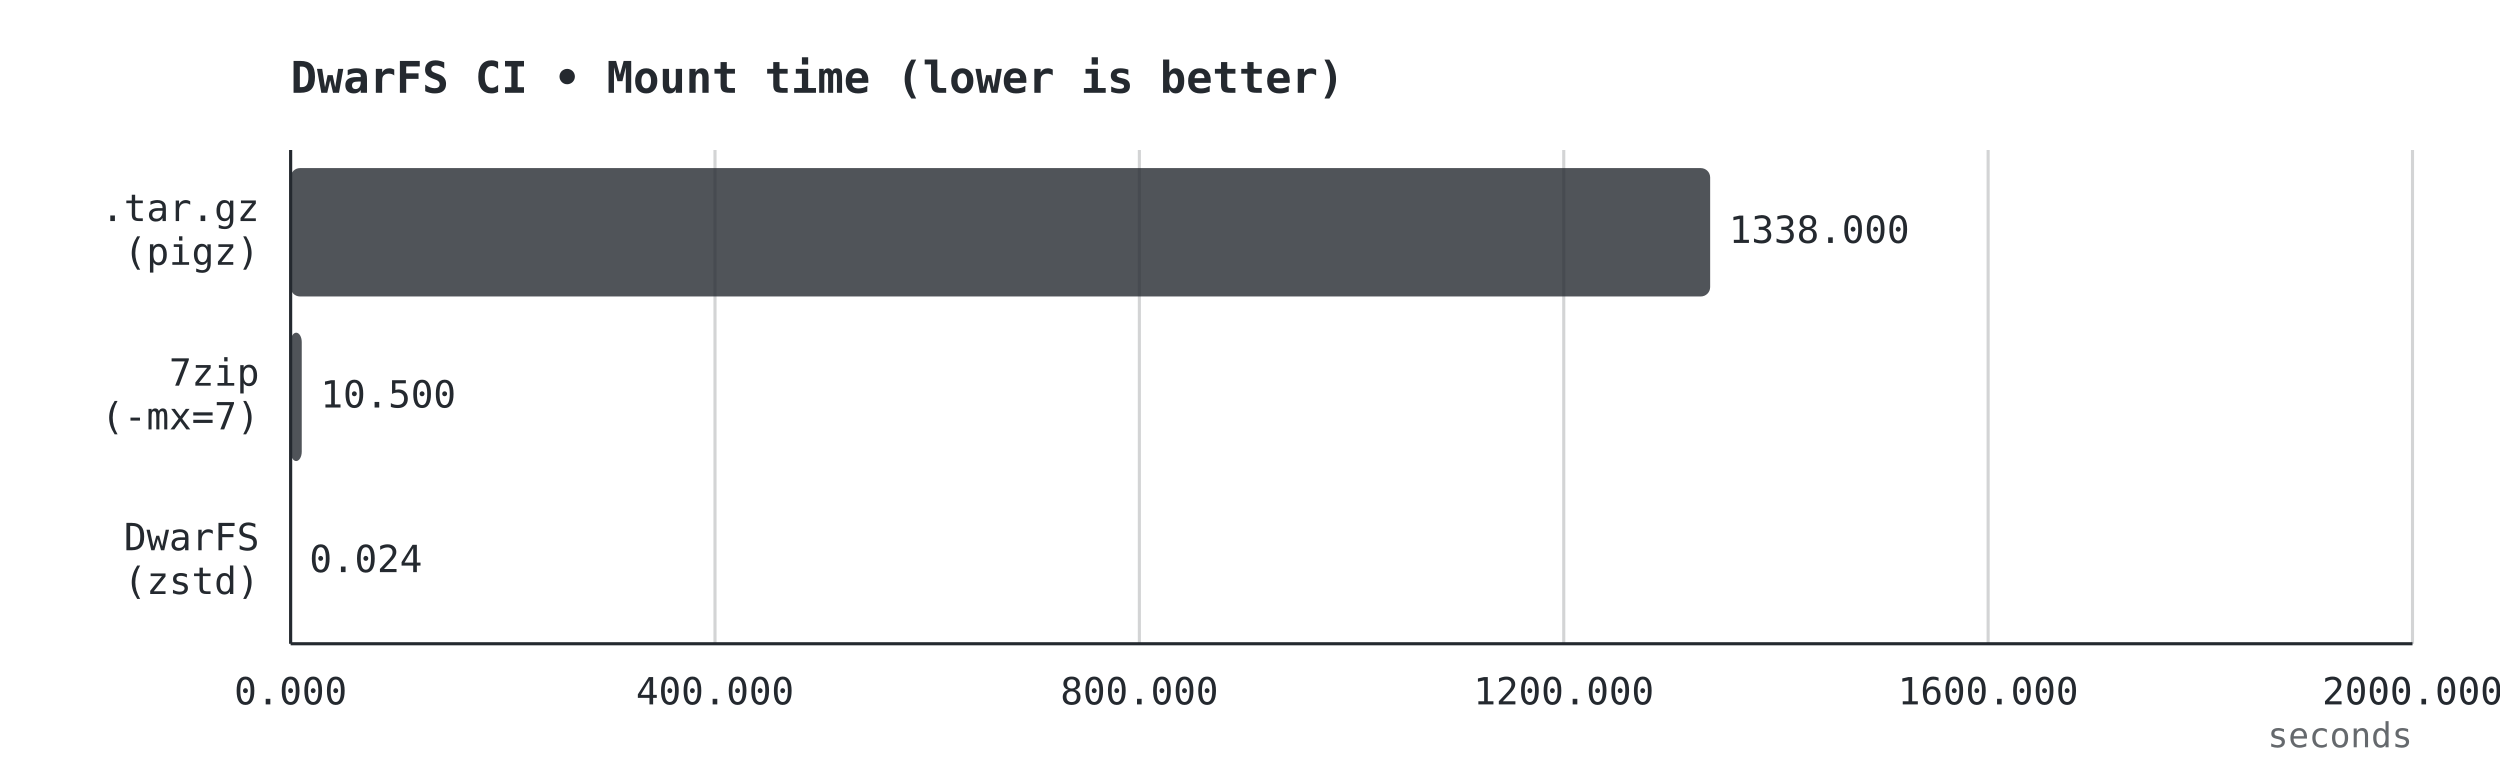
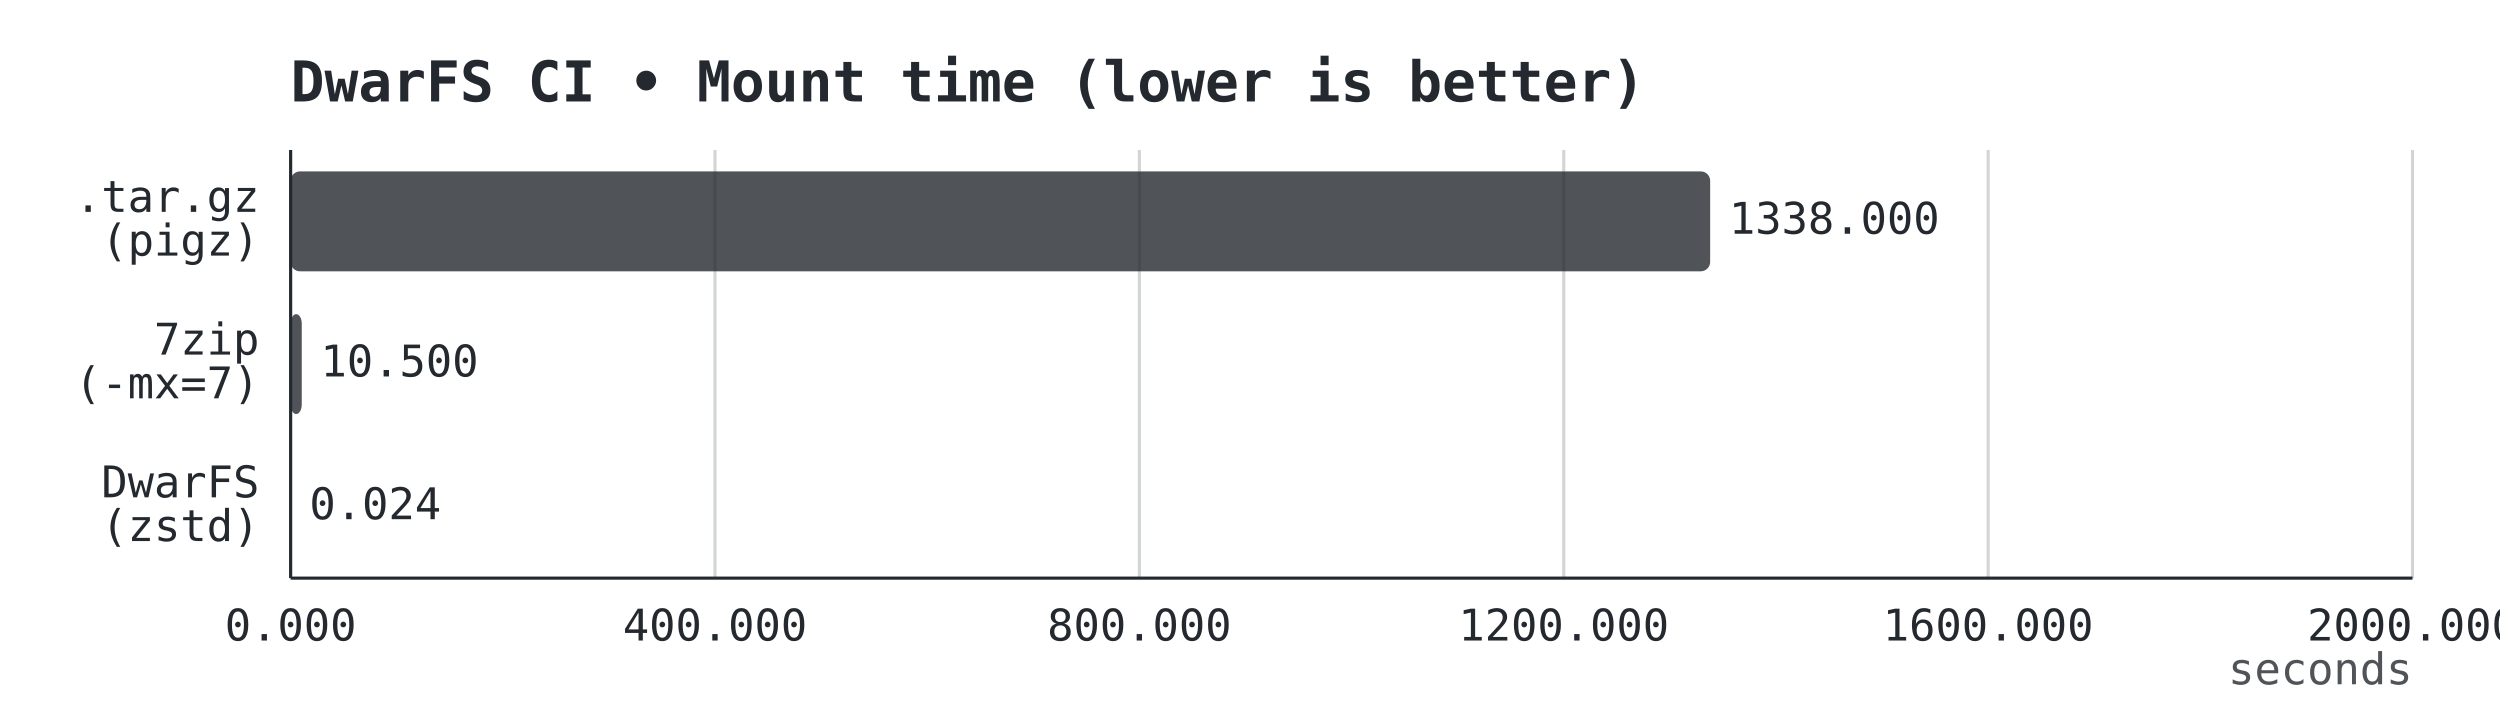
- <svg xmlns="http://www.w3.org/2000/svg" width="800" height="250" viewBox="0 0 800 250" role="img" aria-label="DwarFS CI • Mount time (lower is better)">
+ <svg xmlns="http://www.w3.org/2000/svg" width="800" height="229" viewBox="0 0 800 229" role="img" aria-label="DwarFS CI • Mount time (lower is better)">
  <style>
    :root {
      color: var(--fgColor-default, #24292f);
      font-family: ui-monospace, SFMono-Regular, Menlo, Consolas, monospace;
    }
    @media (prefers-color-scheme: dark) {
      :root { color: var(--fgColor-default, #c9d1d9); }
    }
-     .t { fill: currentColor; font-size: 12px; dominant-baseline: middle; }
-     .title { font-weight: 600; font-size: 14px; dominant-baseline: hanging; }
+     .t { fill: currentColor; font-size: 14px; dominant-baseline: middle; }
+     .title { font-weight: 600; font-size: 18px; dominant-baseline: hanging; }
    .axis { stroke: currentColor; stroke-width: 1; }
    .grid { stroke: currentColor; stroke-width: 1; opacity: .2; }
    .bar { fill: currentColor; opacity: .8; }
-     .unit { opacity: .7; font-size: 11px; }
+     .unit { opacity: .8; font-size: 14px; }
  </style>
-   <rect x="0" y="0" width="800" height="250" fill="none" />
+   <rect x="0" y="0" width="800" height="229" fill="none" />
  <text x="93" y="20" class="t title">DwarFS CI • Mount time (lower is better)</text>
-   <line x1="93" y1="206" x2="772" y2="206" class="axis" />
-   <line x1="93" y1="48" x2="93" y2="206" class="axis" />
-   <line x1="93.00" y1="48" x2="93.00" y2="206" class="grid" />
-   <text x="93.00" y="222" class="t" text-anchor="middle">0.000</text>
-   <line x1="228.80" y1="48" x2="228.80" y2="206" class="grid" />
-   <text x="228.80" y="222" class="t" text-anchor="middle">400.000</text>
-   <line x1="364.60" y1="48" x2="364.60" y2="206" class="grid" />
-   <text x="364.60" y="222" class="t" text-anchor="middle">800.000</text>
-   <line x1="500.40" y1="48" x2="500.40" y2="206" class="grid" />
-   <text x="500.40" y="222" class="t" text-anchor="middle">1200.000</text>
-   <line x1="636.20" y1="48" x2="636.20" y2="206" class="grid" />
-   <text x="636.20" y="222" class="t" text-anchor="middle">1600.000</text>
-   <line x1="772.00" y1="48" x2="772.00" y2="206" class="grid" />
-   <text x="772.00" y="222" class="t" text-anchor="middle">2000.000</text>
-   <text x="772" y="236" class="t unit" text-anchor="end">seconds</text>
-   <rect class="bar" x="93.00" y="53.79" width="454.25" height="41.08" rx="3" ry="3" />
-   <text x="83.00" y="67.33" class="t" text-anchor="end">.tar.gz</text>
-   <text x="83.00" y="81.33" class="t" text-anchor="end">(pigz)</text>
-   <text x="553.25" y="74.33" class="t">1338.000</text>
-   <rect class="bar" x="93.00" y="106.46" width="3.56" height="41.08" rx="3" ry="3" />
-   <text x="83.00" y="120.00" class="t" text-anchor="end">7zip</text>
-   <text x="83.00" y="134.00" class="t" text-anchor="end">(-mx=7)</text>
-   <text x="102.56" y="127.00" class="t">10.500</text>
-   <rect class="bar" x="93.00" y="159.13" width="0.01" height="41.08" rx="3" ry="3" />
-   <text x="83.00" y="172.67" class="t" text-anchor="end">DwarFS</text>
-   <text x="83.00" y="186.67" class="t" text-anchor="end">(zstd)</text>
-   <text x="99.01" y="179.67" class="t">0.024</text>
+   <line x1="93" y1="185" x2="772" y2="185" class="axis" />
+   <line x1="93" y1="48" x2="93" y2="185" class="axis" />
+   <line x1="93.00" y1="48" x2="93.00" y2="185" class="grid" />
+   <text x="93.00" y="201" class="t" text-anchor="middle">0.000</text>
+   <line x1="228.80" y1="48" x2="228.80" y2="185" class="grid" />
+   <text x="228.80" y="201" class="t" text-anchor="middle">400.000</text>
+   <line x1="364.60" y1="48" x2="364.60" y2="185" class="grid" />
+   <text x="364.60" y="201" class="t" text-anchor="middle">800.000</text>
+   <line x1="500.40" y1="48" x2="500.40" y2="185" class="grid" />
+   <text x="500.40" y="201" class="t" text-anchor="middle">1200.000</text>
+   <line x1="636.20" y1="48" x2="636.20" y2="185" class="grid" />
+   <text x="636.20" y="201" class="t" text-anchor="middle">1600.000</text>
+   <line x1="772.00" y1="48" x2="772.00" y2="185" class="grid" />
+   <text x="772.00" y="201" class="t" text-anchor="middle">2000.000</text>
+   <text x="772" y="215" class="t unit" text-anchor="end">seconds</text>
+   <rect class="bar" x="93.00" y="54.85" width="454.25" height="31.97" rx="3" ry="3" />
+   <text x="83.00" y="63.83" class="t" text-anchor="end">.tar.gz</text>
+   <text x="83.00" y="77.83" class="t" text-anchor="end">(pigz)</text>
+   <text x="553.25" y="70.83" class="t">1338.000</text>
+   <rect class="bar" x="93.00" y="100.52" width="3.56" height="31.97" rx="3" ry="3" />
+   <text x="83.00" y="109.50" class="t" text-anchor="end">7zip</text>
+   <text x="83.00" y="123.50" class="t" text-anchor="end">(-mx=7)</text>
+   <text x="102.56" y="116.50" class="t">10.500</text>
+   <rect class="bar" x="93.00" y="146.18" width="0.01" height="31.97" rx="3" ry="3" />
+   <text x="83.00" y="155.17" class="t" text-anchor="end">DwarFS</text>
+   <text x="83.00" y="169.17" class="t" text-anchor="end">(zstd)</text>
+   <text x="99.01" y="162.17" class="t">0.024</text>
</svg>
